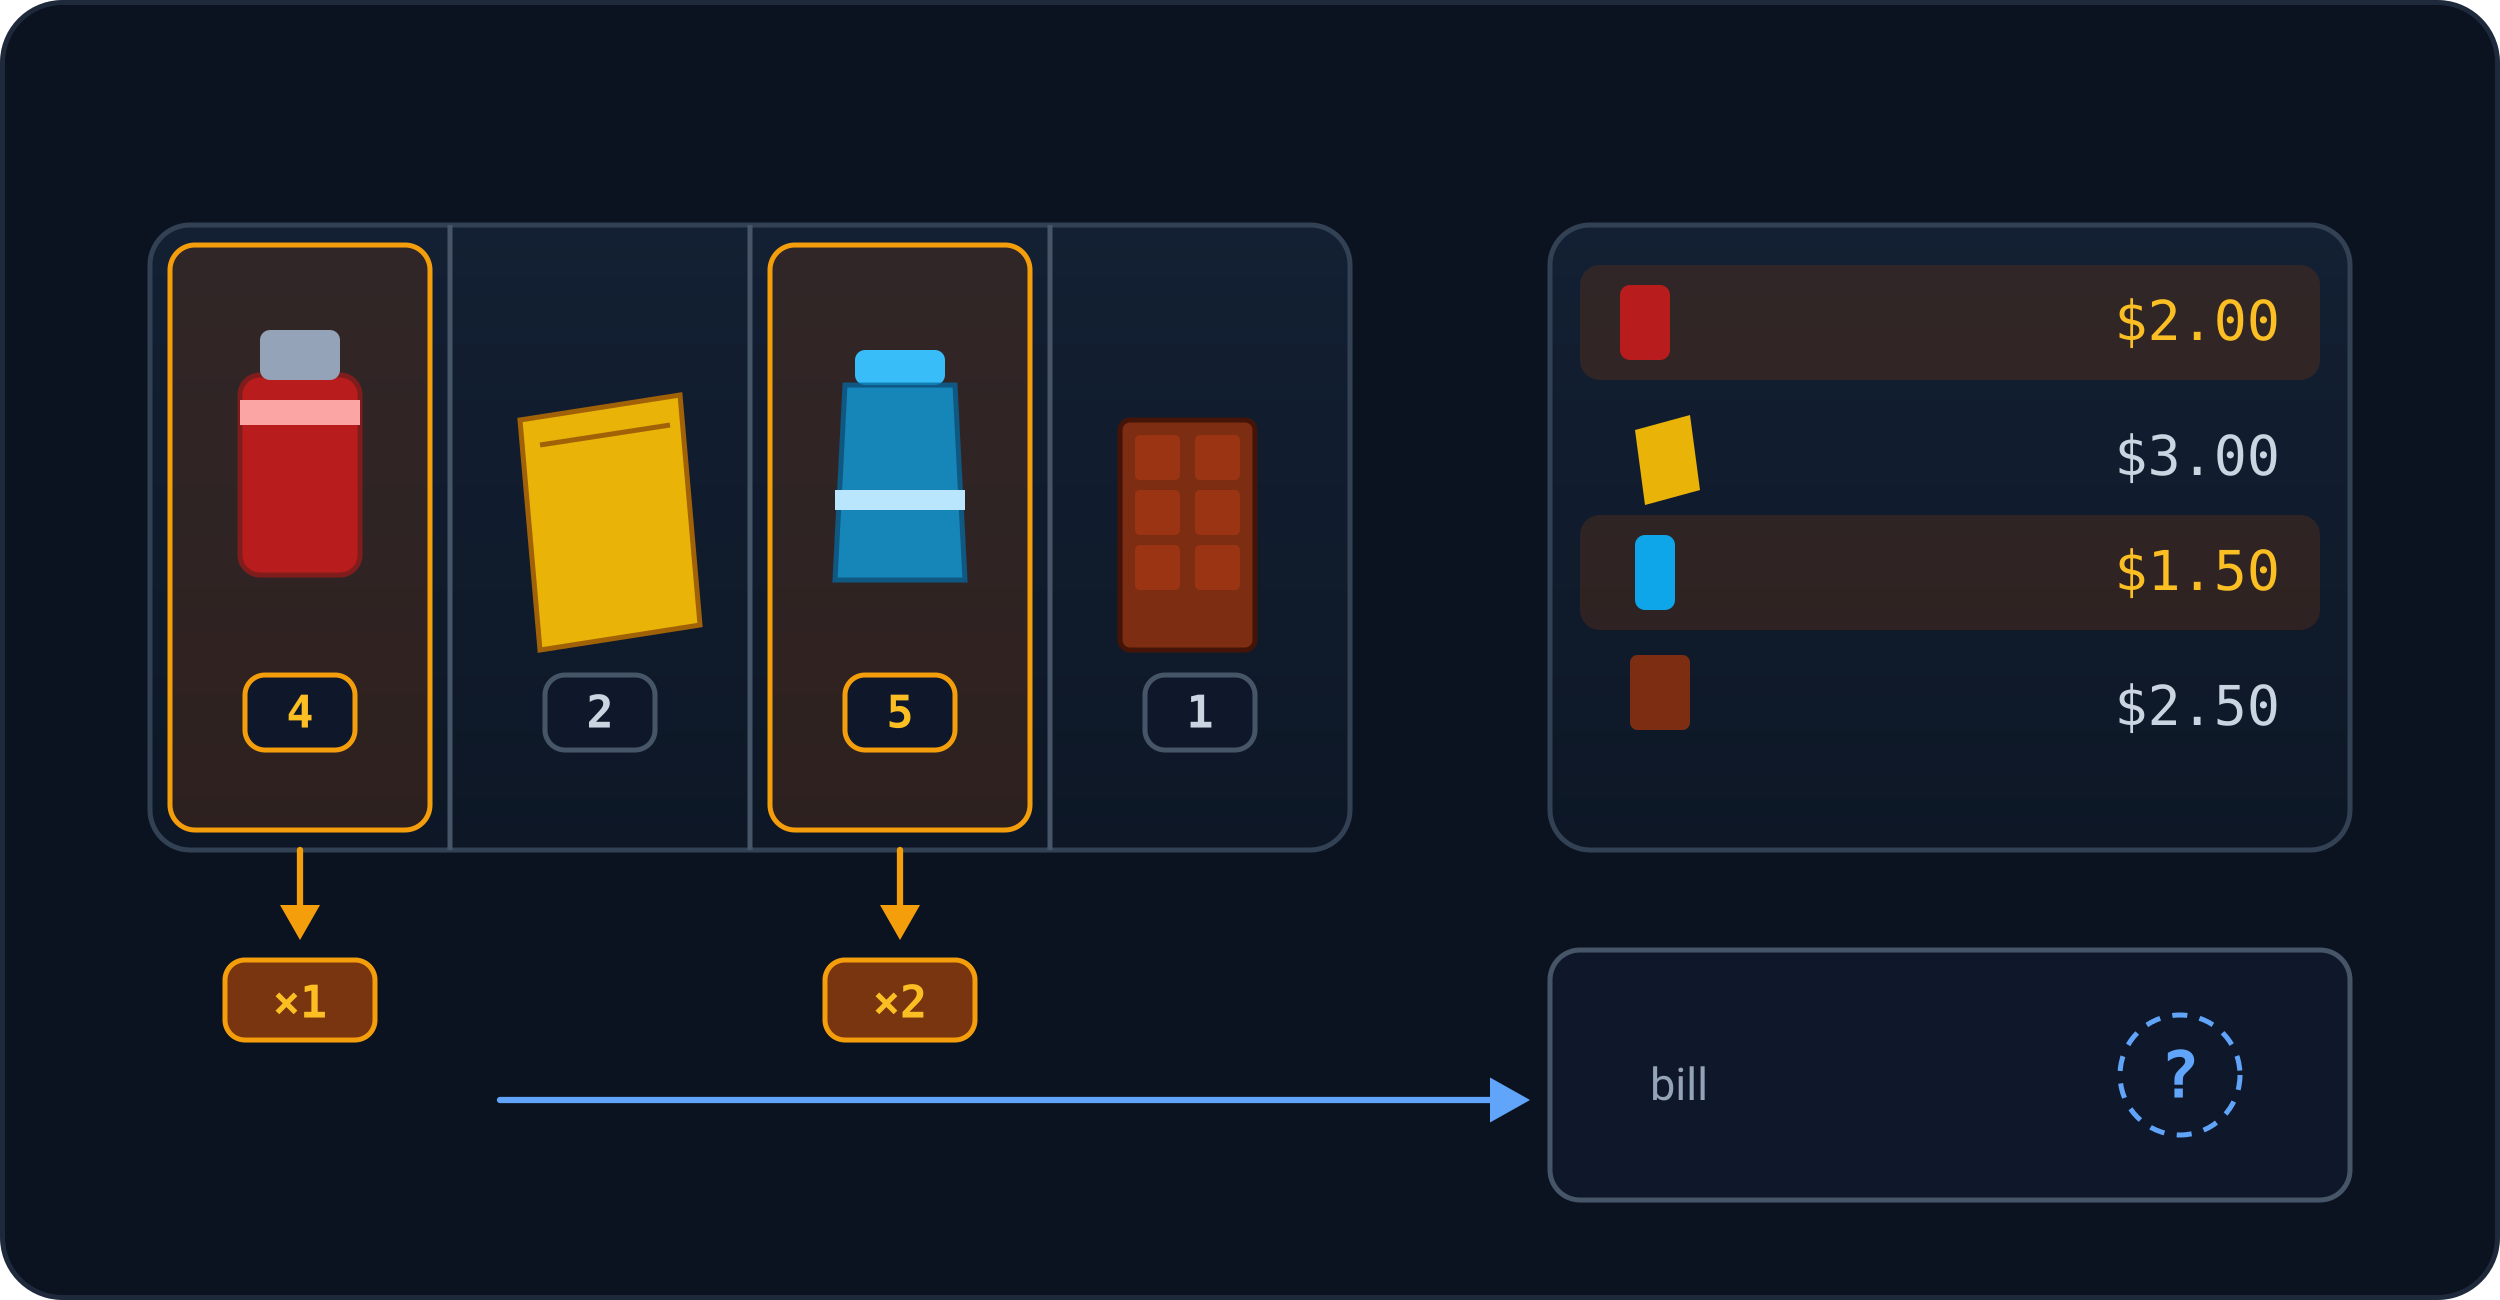
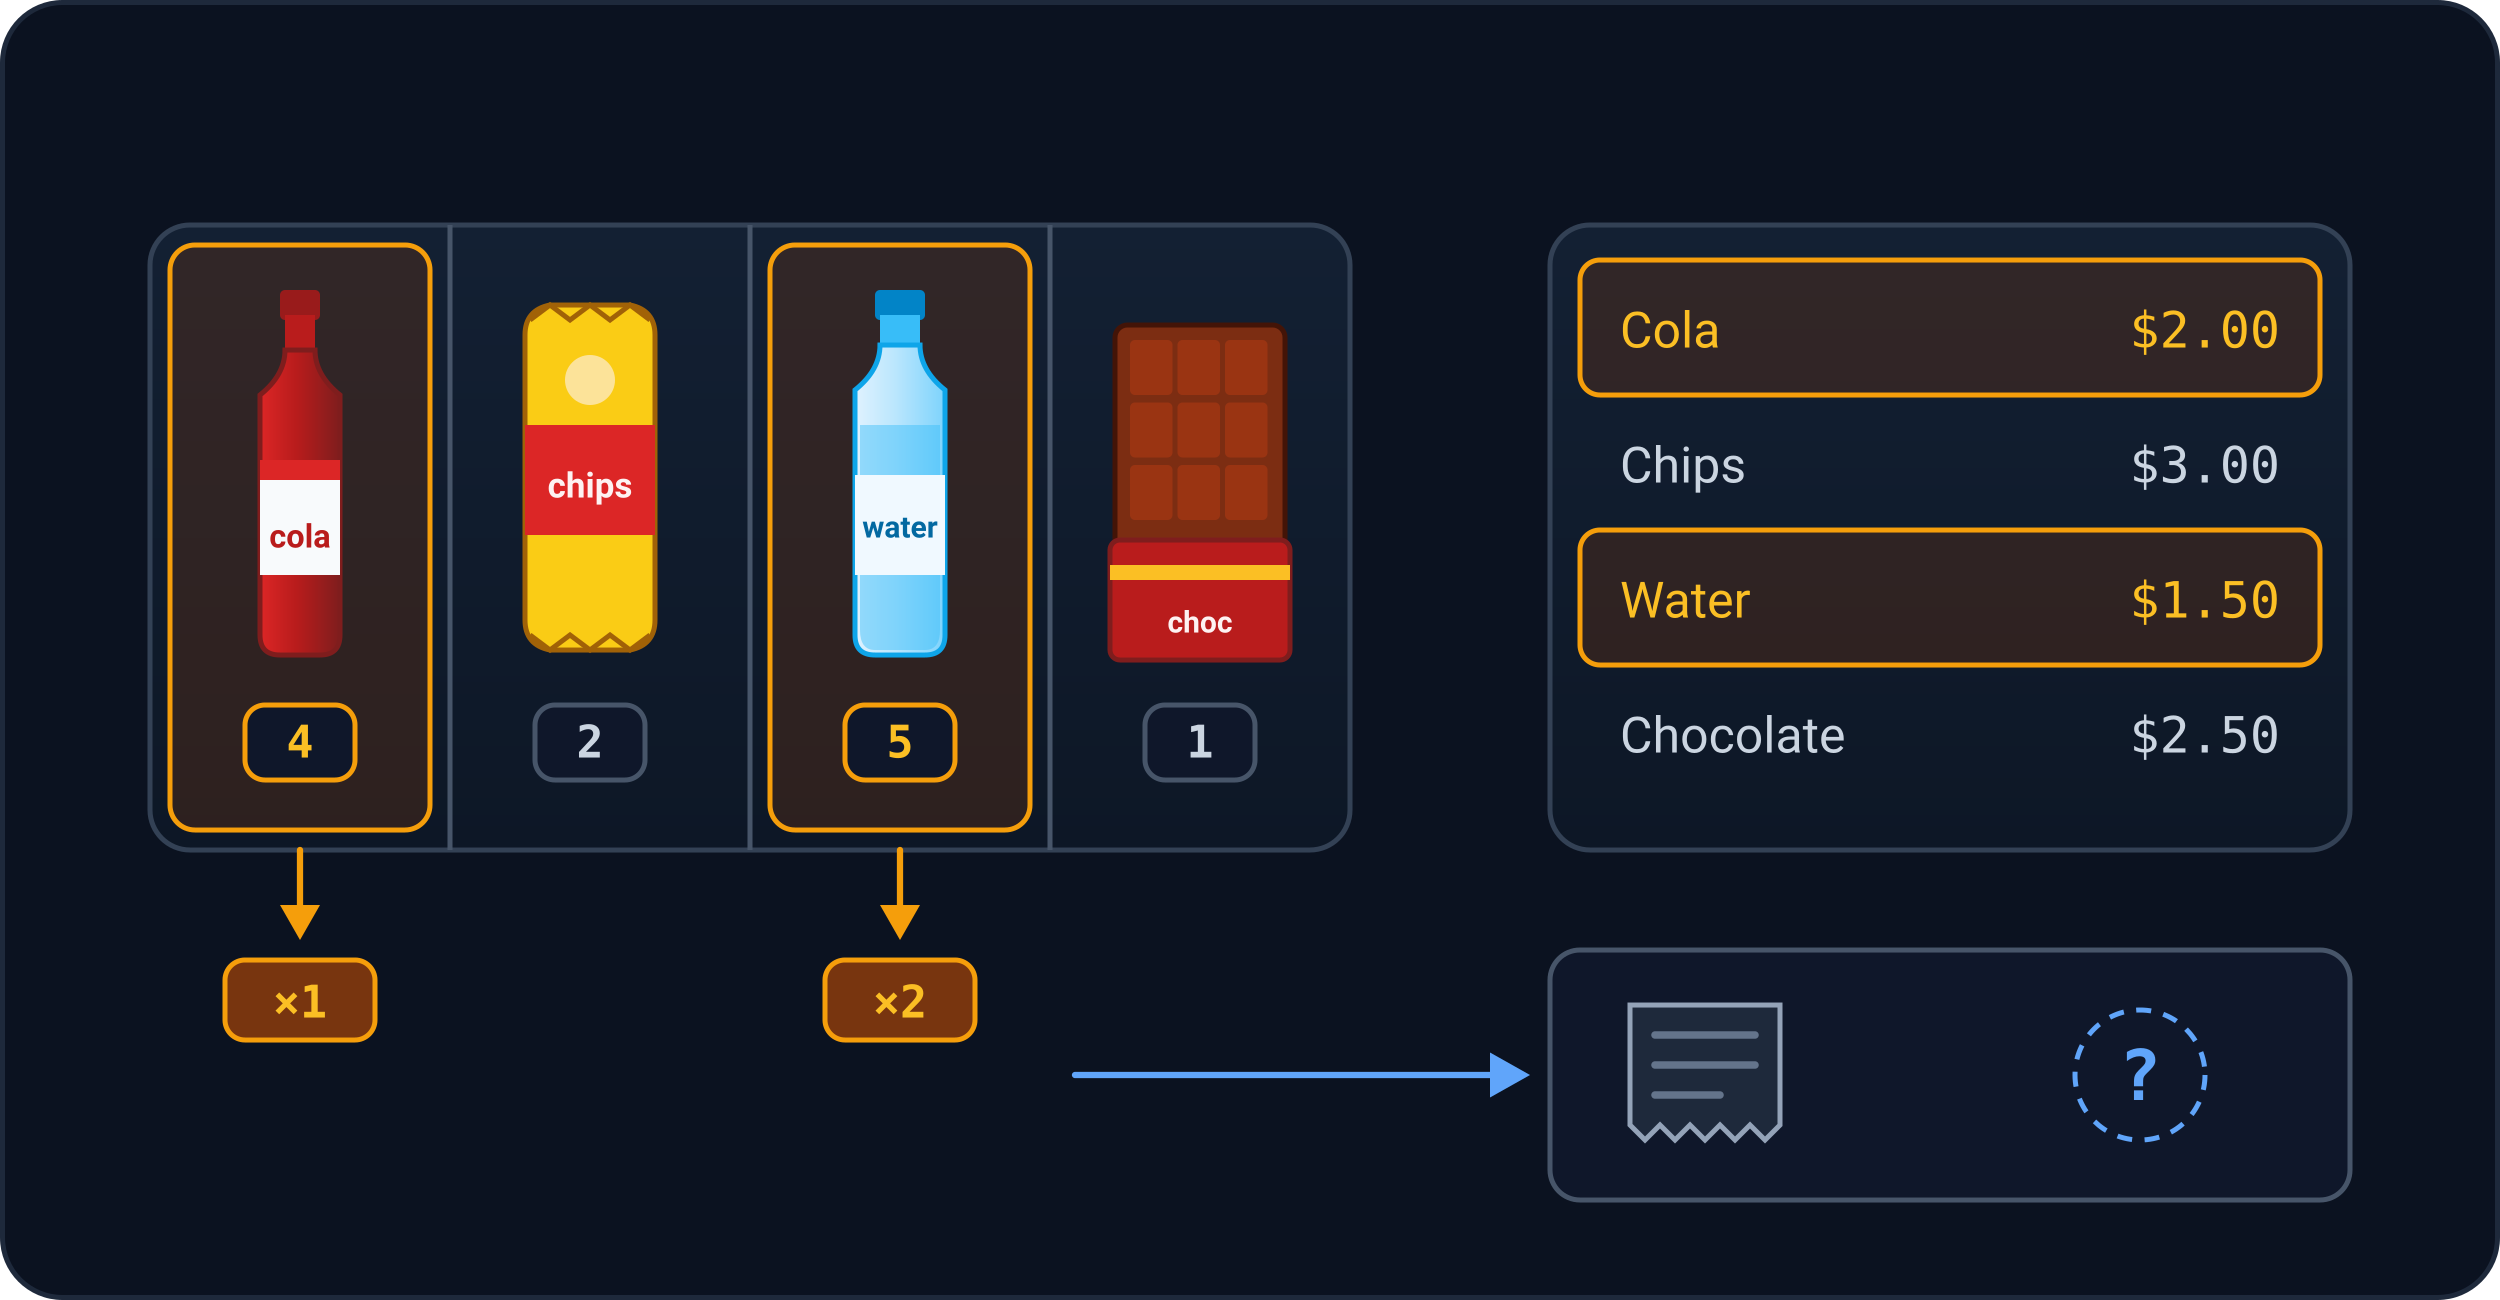
<svg xmlns="http://www.w3.org/2000/svg" viewBox="0 0 1000 520" role="img" aria-labelledby="minibarTitle minibarDesc">
  <defs>
    <linearGradient id="barPanel" x1="0" y1="0" x2="0" y2="1">
      <stop offset="0%" stop-color="#132033" />
      <stop offset="100%" stop-color="#0d1726" />
+     </linearGradient>
+     <linearGradient id="colaBody" x1="0" y1="0" x2="1" y2="0">
+       <stop offset="0%" stop-color="#dc2626" />
+       <stop offset="45%" stop-color="#b91c1c" />
+       <stop offset="100%" stop-color="#7f1d1d" />
+     </linearGradient>
+     <linearGradient id="waterBody" x1="0" y1="0" x2="1" y2="0">
+       <stop offset="0%" stop-color="#e0f2fe" />
+       <stop offset="45%" stop-color="#bae6fd" />
+       <stop offset="100%" stop-color="#7dd3fc" />
    </linearGradient>
  </defs>
  <rect x="1" y="1" width="998" height="518" rx="24" fill="#0b1220" stroke="#1e293b" stroke-width="2" />
  <rect x="60" y="90" width="480" height="250" rx="16" fill="url(#barPanel)" stroke="#334155" stroke-width="2" />
  <g stroke="#475569" stroke-width="2">
    <line x1="180" y1="90" x2="180" y2="340" />
    <line x1="300" y1="90" x2="300" y2="340" />
    <line x1="420" y1="90" x2="420" y2="340" />
  </g>
  <g>
    <rect x="68" y="98" width="104" height="234" rx="10" fill="#78350f" opacity="0.3" />
    <rect x="68" y="98" width="104" height="234" rx="10" fill="none" stroke="#f59e0b" stroke-width="2" />
-     <rect x="96" y="150" width="48" height="80" rx="8" fill="#b91c1c" stroke="#7f1d1d" stroke-width="2" />
-     <rect x="96" y="160" width="48" height="10" fill="#fca5a5" />
-     <rect x="104" y="132" width="32" height="20" rx="4" fill="#94a3b8" />
-     <rect x="98" y="270" width="44" height="30" rx="8" fill="#0f172a" stroke="#f59e0b" stroke-width="2" />
-     <text x="120" y="291" text-anchor="middle" font-family="ui-monospace, SFMono-Regular, Menlo, Consolas, monospace" font-size="18" font-weight="700" fill="#fbbf24">4</text>
+     <rect x="112" y="116" width="16" height="12" rx="2" fill="#991b1b" />
+     <rect x="114" y="126" width="12" height="14" fill="#b91c1c" />
+     <path d="M 114 140 Q 114 150 104 158 V 254 Q 104 262 112 262 H 128 Q 136 262 136 254 V 158 Q 126 150 126 140 Z" fill="url(#colaBody)" stroke="#7f1d1d" stroke-width="2" />
+     <rect x="104" y="184" width="32" height="46" fill="#f8fafc" />
+     <rect x="104" y="184" width="32" height="8" fill="#dc2626" />
+     <text x="120" y="219" text-anchor="middle" font-family="ui-sans-serif, system-ui, -apple-system, Segoe UI, Roboto, sans-serif" font-size="13" font-weight="700" fill="#b91c1c">cola</text>
+     <rect x="98" y="282" width="44" height="30" rx="8" fill="#0f172a" stroke="#f59e0b" stroke-width="2" />
+     <text x="120" y="303" text-anchor="middle" font-family="ui-monospace, SFMono-Regular, Menlo, Consolas, monospace" font-size="18" font-weight="700" fill="#fbbf24">4</text>
  </g>
  <g>
-     <path d="M 208 168 L 272 158 L 280 250 L 216 260 Z" fill="#eab308" stroke="#a16207" stroke-width="2" />
-     <path d="M 216 178 L 268 170" stroke="#a16207" stroke-width="2" />
-     <rect x="218" y="270" width="44" height="30" rx="8" fill="#0f172a" stroke="#475569" stroke-width="2" />
-     <text x="240" y="291" text-anchor="middle" font-family="ui-monospace, SFMono-Regular, Menlo, Consolas, monospace" font-size="18" font-weight="700" fill="#cbd5e1">2</text>
+     <path d="M 210 134 Q 210 124 220 122 H 252 Q 262 124 262 134 V 248 Q 262 258 252 260 H 220 Q 210 258 210 248 Z" fill="#facc15" stroke="#a16207" stroke-width="2" />
+     <path d="M 212 128 L 220 122 L 228 128 L 236 122 L 244 128 L 252 122 L 260 128" fill="none" stroke="#a16207" stroke-width="2" />
+     <path d="M 212 254 L 220 260 L 228 254 L 236 260 L 244 254 L 252 260 L 260 254" fill="none" stroke="#a16207" stroke-width="2" />
+     <rect x="210" y="170" width="52" height="44" fill="#dc2626" />
+     <text x="236" y="199" text-anchor="middle" font-family="ui-sans-serif, system-ui, -apple-system, Segoe UI, Roboto, sans-serif" font-size="14" font-weight="700" fill="#fef2f2">chips</text>
+     <circle cx="236" cy="152" r="10" fill="#fef2f2" opacity="0.6" />
+     <rect x="214" y="282" width="44" height="30" rx="8" fill="#0f172a" stroke="#475569" stroke-width="2" />
+     <text x="236" y="303" text-anchor="middle" font-family="ui-monospace, SFMono-Regular, Menlo, Consolas, monospace" font-size="18" font-weight="700" fill="#cbd5e1">2</text>
  </g>
  <g>
    <rect x="308" y="98" width="104" height="234" rx="10" fill="#78350f" opacity="0.3" />
    <rect x="308" y="98" width="104" height="234" rx="10" fill="none" stroke="#f59e0b" stroke-width="2" />
-     <rect x="342" y="140" width="36" height="14" rx="4" fill="#38bdf8" />
-     <path d="M 338 154 H 382 L 386 232 H 334 Z" fill="#0ea5e9" opacity="0.75" stroke="#0369a1" stroke-width="2" />
-     <rect x="334" y="196" width="52" height="8" fill="#bae6fd" />
-     <rect x="338" y="270" width="44" height="30" rx="8" fill="#0f172a" stroke="#f59e0b" stroke-width="2" />
-     <text x="360" y="291" text-anchor="middle" font-family="ui-monospace, SFMono-Regular, Menlo, Consolas, monospace" font-size="18" font-weight="700" fill="#fbbf24">5</text>
+     <rect x="350" y="116" width="20" height="12" rx="2" fill="#0284c7" />
+     <rect x="352" y="126" width="16" height="12" fill="#38bdf8" />
+     <path d="M 352 138 Q 352 148 342 156 V 254 Q 342 262 350 262 H 370 Q 378 262 378 254 V 156 Q 368 148 368 138 Z" fill="url(#waterBody)" stroke="#0ea5e9" stroke-width="2" />
+     <path d="M 344 170 V 252 Q 344 260 350 260 H 370 Q 376 260 376 252 V 170 Z" fill="#38bdf8" opacity="0.45" />
+     <rect x="342" y="190" width="36" height="40" fill="#f0f9ff" />
+     <text x="360" y="215" text-anchor="middle" font-family="ui-sans-serif, system-ui, -apple-system, Segoe UI, Roboto, sans-serif" font-size="12" font-weight="700" fill="#0369a1">water</text>
+     <rect x="338" y="282" width="44" height="30" rx="8" fill="#0f172a" stroke="#f59e0b" stroke-width="2" />
+     <text x="360" y="303" text-anchor="middle" font-family="ui-monospace, SFMono-Regular, Menlo, Consolas, monospace" font-size="18" font-weight="700" fill="#fbbf24">5</text>
  </g>
  <g>
-     <rect x="448" y="168" width="54" height="92" rx="4" fill="#7c2d12" stroke="#431407" stroke-width="2" />
+     <rect x="446" y="130" width="68" height="132" rx="5" fill="#7c2d12" stroke="#431407" stroke-width="2" />
    <g fill="#9a3412">
-       <rect x="454" y="174" width="18" height="18" rx="2" />
-       <rect x="478" y="174" width="18" height="18" rx="2" />
-       <rect x="454" y="196" width="18" height="18" rx="2" />
-       <rect x="478" y="196" width="18" height="18" rx="2" />
-       <rect x="454" y="218" width="18" height="18" rx="2" />
-       <rect x="478" y="218" width="18" height="18" rx="2" />
+       <rect x="452" y="136" width="17" height="22" rx="2" />
+       <rect x="471" y="136" width="17" height="22" rx="2" />
+       <rect x="490" y="136" width="17" height="22" rx="2" />
+       <rect x="452" y="161" width="17" height="22" rx="2" />
+       <rect x="471" y="161" width="17" height="22" rx="2" />
+       <rect x="490" y="161" width="17" height="22" rx="2" />
+       <rect x="452" y="186" width="17" height="22" rx="2" />
+       <rect x="471" y="186" width="17" height="22" rx="2" />
+       <rect x="490" y="186" width="17" height="22" rx="2" />
    </g>
-     <rect x="458" y="270" width="44" height="30" rx="8" fill="#0f172a" stroke="#475569" stroke-width="2" />
-     <text x="480" y="291" text-anchor="middle" font-family="ui-monospace, SFMono-Regular, Menlo, Consolas, monospace" font-size="18" font-weight="700" fill="#cbd5e1">1</text>
+     <rect x="444" y="216" width="72" height="48" rx="4" fill="#b91c1c" stroke="#7f1d1d" stroke-width="2" />
+     <rect x="444" y="226" width="72" height="6" fill="#fbbf24" />
+     <text x="480" y="253" text-anchor="middle" font-family="ui-sans-serif, system-ui, -apple-system, Segoe UI, Roboto, sans-serif" font-size="12" font-weight="700" fill="#fef2f2">choc</text>
+     <rect x="458" y="282" width="44" height="30" rx="8" fill="#0f172a" stroke="#475569" stroke-width="2" />
+     <text x="480" y="303" text-anchor="middle" font-family="ui-monospace, SFMono-Regular, Menlo, Consolas, monospace" font-size="18" font-weight="700" fill="#cbd5e1">1</text>
  </g>
  <rect x="620" y="90" width="320" height="250" rx="16" fill="url(#barPanel)" stroke="#334155" stroke-width="2" />
-   <g font-family="ui-monospace, SFMono-Regular, Menlo, Consolas, monospace" font-size="22" text-anchor="end">
-     <rect x="632" y="106" width="296" height="46" rx="8" fill="#78350f" opacity="0.3" />
-     <text x="912" y="136" fill="#fbbf24">$2.00</text>
-     <text x="912" y="190" fill="#cbd5e1">$3.00</text>
-     <rect x="632" y="206" width="296" height="46" rx="8" fill="#78350f" opacity="0.3" />
-     <text x="912" y="236" fill="#fbbf24">$1.50</text>
-     <text x="912" y="290" fill="#cbd5e1">$2.50</text>
-   </g>
-   <g>
-     <rect x="648" y="114" width="20" height="30" rx="4" fill="#b91c1c" />
-     <path d="M 654 172 L 676 166 L 680 196 L 658 202 Z" fill="#eab308" />
-     <rect x="654" y="214" width="16" height="30" rx="4" fill="#0ea5e9" />
-     <rect x="652" y="262" width="24" height="30" rx="3" fill="#7c2d12" />
+   <g font-family="ui-sans-serif, system-ui, -apple-system, Segoe UI, Roboto, sans-serif" font-size="20">
+     <rect x="632" y="104" width="296" height="54" rx="8" fill="#78350f" opacity="0.3" />
+     <rect x="632" y="104" width="296" height="54" rx="8" fill="none" stroke="#f59e0b" stroke-width="2" />
+     <text x="648" y="139" fill="#fbbf24">Cola</text>
+     <text x="912" y="139" text-anchor="end" font-family="ui-monospace, SFMono-Regular, Menlo, Consolas, monospace" fill="#fbbf24">$2.00</text>
+     <text x="648" y="193" fill="#cbd5e1">Chips</text>
+     <text x="912" y="193" text-anchor="end" font-family="ui-monospace, SFMono-Regular, Menlo, Consolas, monospace" fill="#cbd5e1">$3.00</text>
+     <rect x="632" y="212" width="296" height="54" rx="8" fill="#78350f" opacity="0.3" />
+     <rect x="632" y="212" width="296" height="54" rx="8" fill="none" stroke="#f59e0b" stroke-width="2" />
+     <text x="648" y="247" fill="#fbbf24">Water</text>
+     <text x="912" y="247" text-anchor="end" font-family="ui-monospace, SFMono-Regular, Menlo, Consolas, monospace" fill="#fbbf24">$1.50</text>
+     <text x="648" y="301" fill="#cbd5e1">Chocolate</text>
+     <text x="912" y="301" text-anchor="end" font-family="ui-monospace, SFMono-Regular, Menlo, Consolas, monospace" fill="#cbd5e1">$2.50</text>
  </g>
  <g>
    <line x1="120" y1="340" x2="120" y2="362" stroke="#f59e0b" stroke-width="2.5" stroke-linecap="round" />
    <polygon points="112,362 120,376 128,362" fill="#f59e0b" />
    <rect x="90" y="384" width="60" height="32" rx="8" fill="#78350f" stroke="#f59e0b" stroke-width="2" />
    <text x="120" y="407" text-anchor="middle" font-family="ui-monospace, SFMono-Regular, Menlo, Consolas, monospace" font-size="18" font-weight="700" fill="#fbbf24">×1</text>
  </g>
  <g>
    <line x1="360" y1="340" x2="360" y2="362" stroke="#f59e0b" stroke-width="2.5" stroke-linecap="round" />
    <polygon points="352,362 360,376 368,362" fill="#f59e0b" />
    <rect x="330" y="384" width="60" height="32" rx="8" fill="#78350f" stroke="#f59e0b" stroke-width="2" />
    <text x="360" y="407" text-anchor="middle" font-family="ui-monospace, SFMono-Regular, Menlo, Consolas, monospace" font-size="18" font-weight="700" fill="#fbbf24">×2</text>
  </g>
  <g>
    <rect x="620" y="380" width="320" height="100" rx="12" fill="#0f172a" stroke="#475569" stroke-width="2" />
-     <text x="660" y="440" font-family="ui-sans-serif, system-ui, -apple-system, Segoe UI, Roboto, sans-serif" font-size="18" fill="#94a3b8">bill</text>
-     <circle cx="872" cy="430" r="24" fill="none" stroke="#60a5fa" stroke-width="2" stroke-dasharray="6 5" />
-     <text x="872" y="439" text-anchor="middle" font-family="ui-monospace, SFMono-Regular, Menlo, Consolas, monospace" font-size="26" font-weight="600" fill="#60a5fa">?</text>
+     <path d="M 652 402 H 712 V 450 L 706 456 L 700 450 L 694 456 L 688 450 L 682 456 L 676 450 L 670 456 L 664 450 L 658 456 L 652 450 Z" fill="#1e293b" stroke="#94a3b8" stroke-width="2" />
+     <g stroke="#64748b" stroke-width="3" stroke-linecap="round">
+       <line x1="662" y1="414" x2="702" y2="414" />
+       <line x1="662" y1="426" x2="702" y2="426" />
+       <line x1="662" y1="438" x2="688" y2="438" />
+     </g>
+     <circle cx="856" cy="430" r="26" fill="none" stroke="#60a5fa" stroke-width="2" stroke-dasharray="6 5" />
+     <text x="856" y="440" text-anchor="middle" font-family="ui-monospace, SFMono-Regular, Menlo, Consolas, monospace" font-size="28" font-weight="600" fill="#60a5fa">?</text>
  </g>
  <g stroke="#60a5fa" stroke-width="2.5" stroke-linecap="round">
-     <line x1="200" y1="440" x2="596" y2="440" />
+     <line x1="430" y1="430" x2="596" y2="430" />
  </g>
-   <polygon points="596,431 612,440 596,449" fill="#60a5fa" />
+   <polygon points="596,421 612,430 596,439" fill="#60a5fa" />
</svg>
